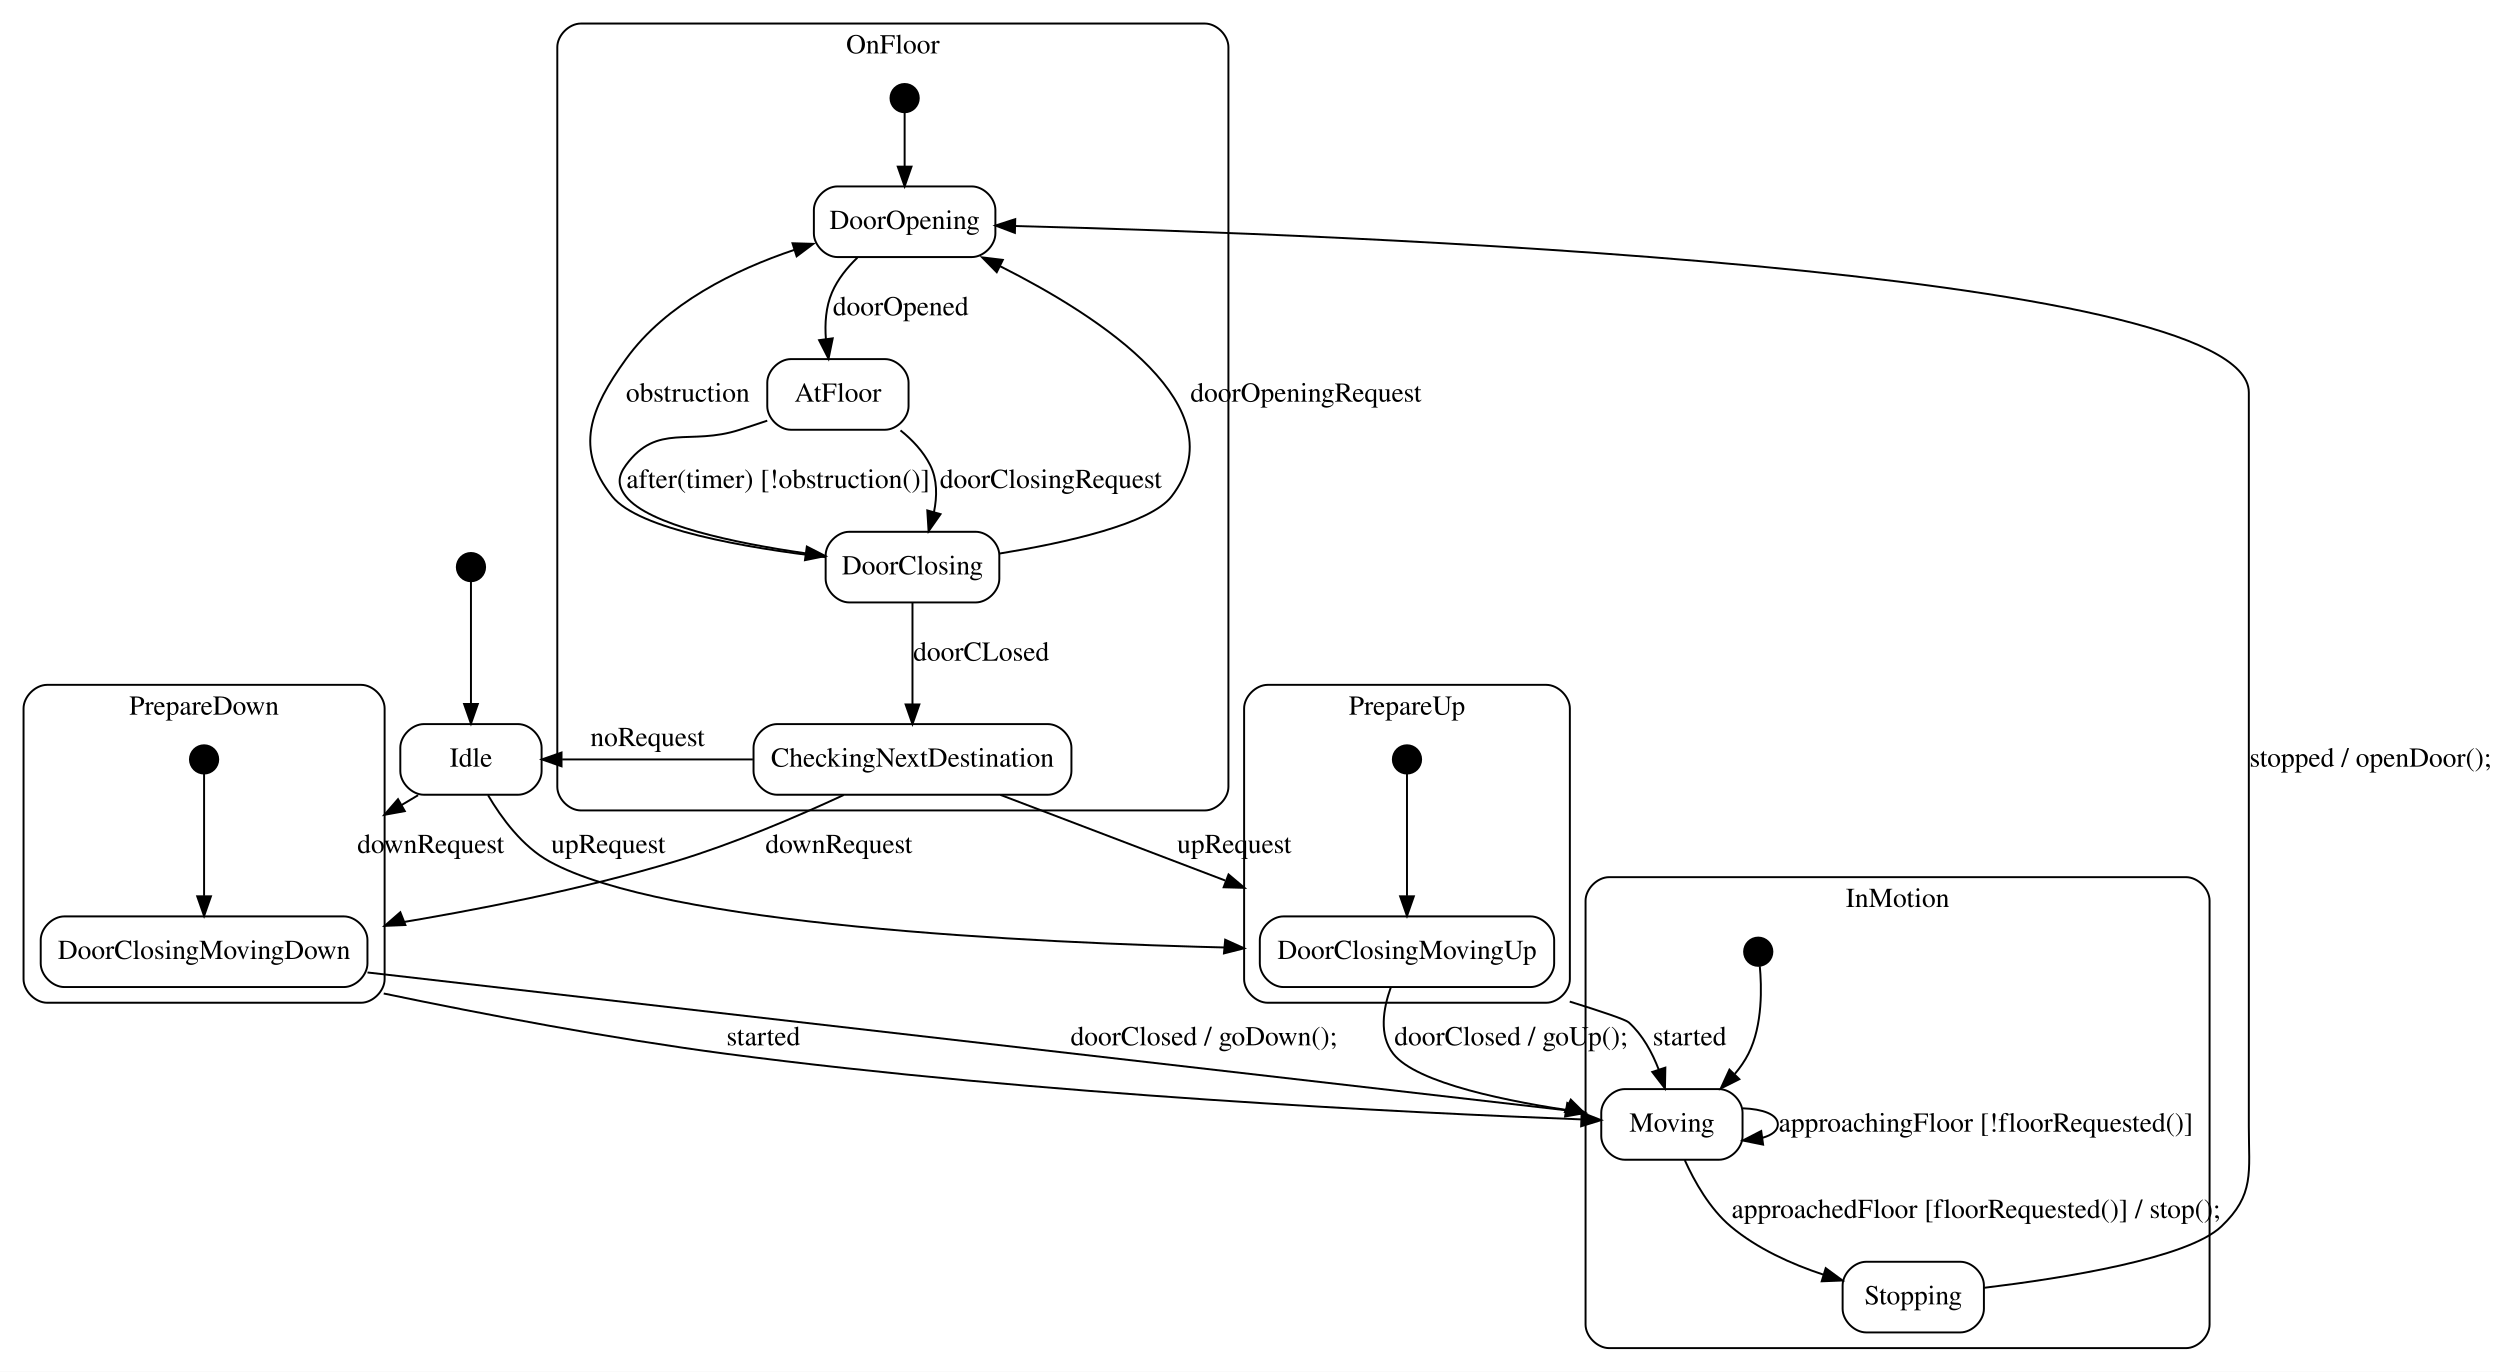
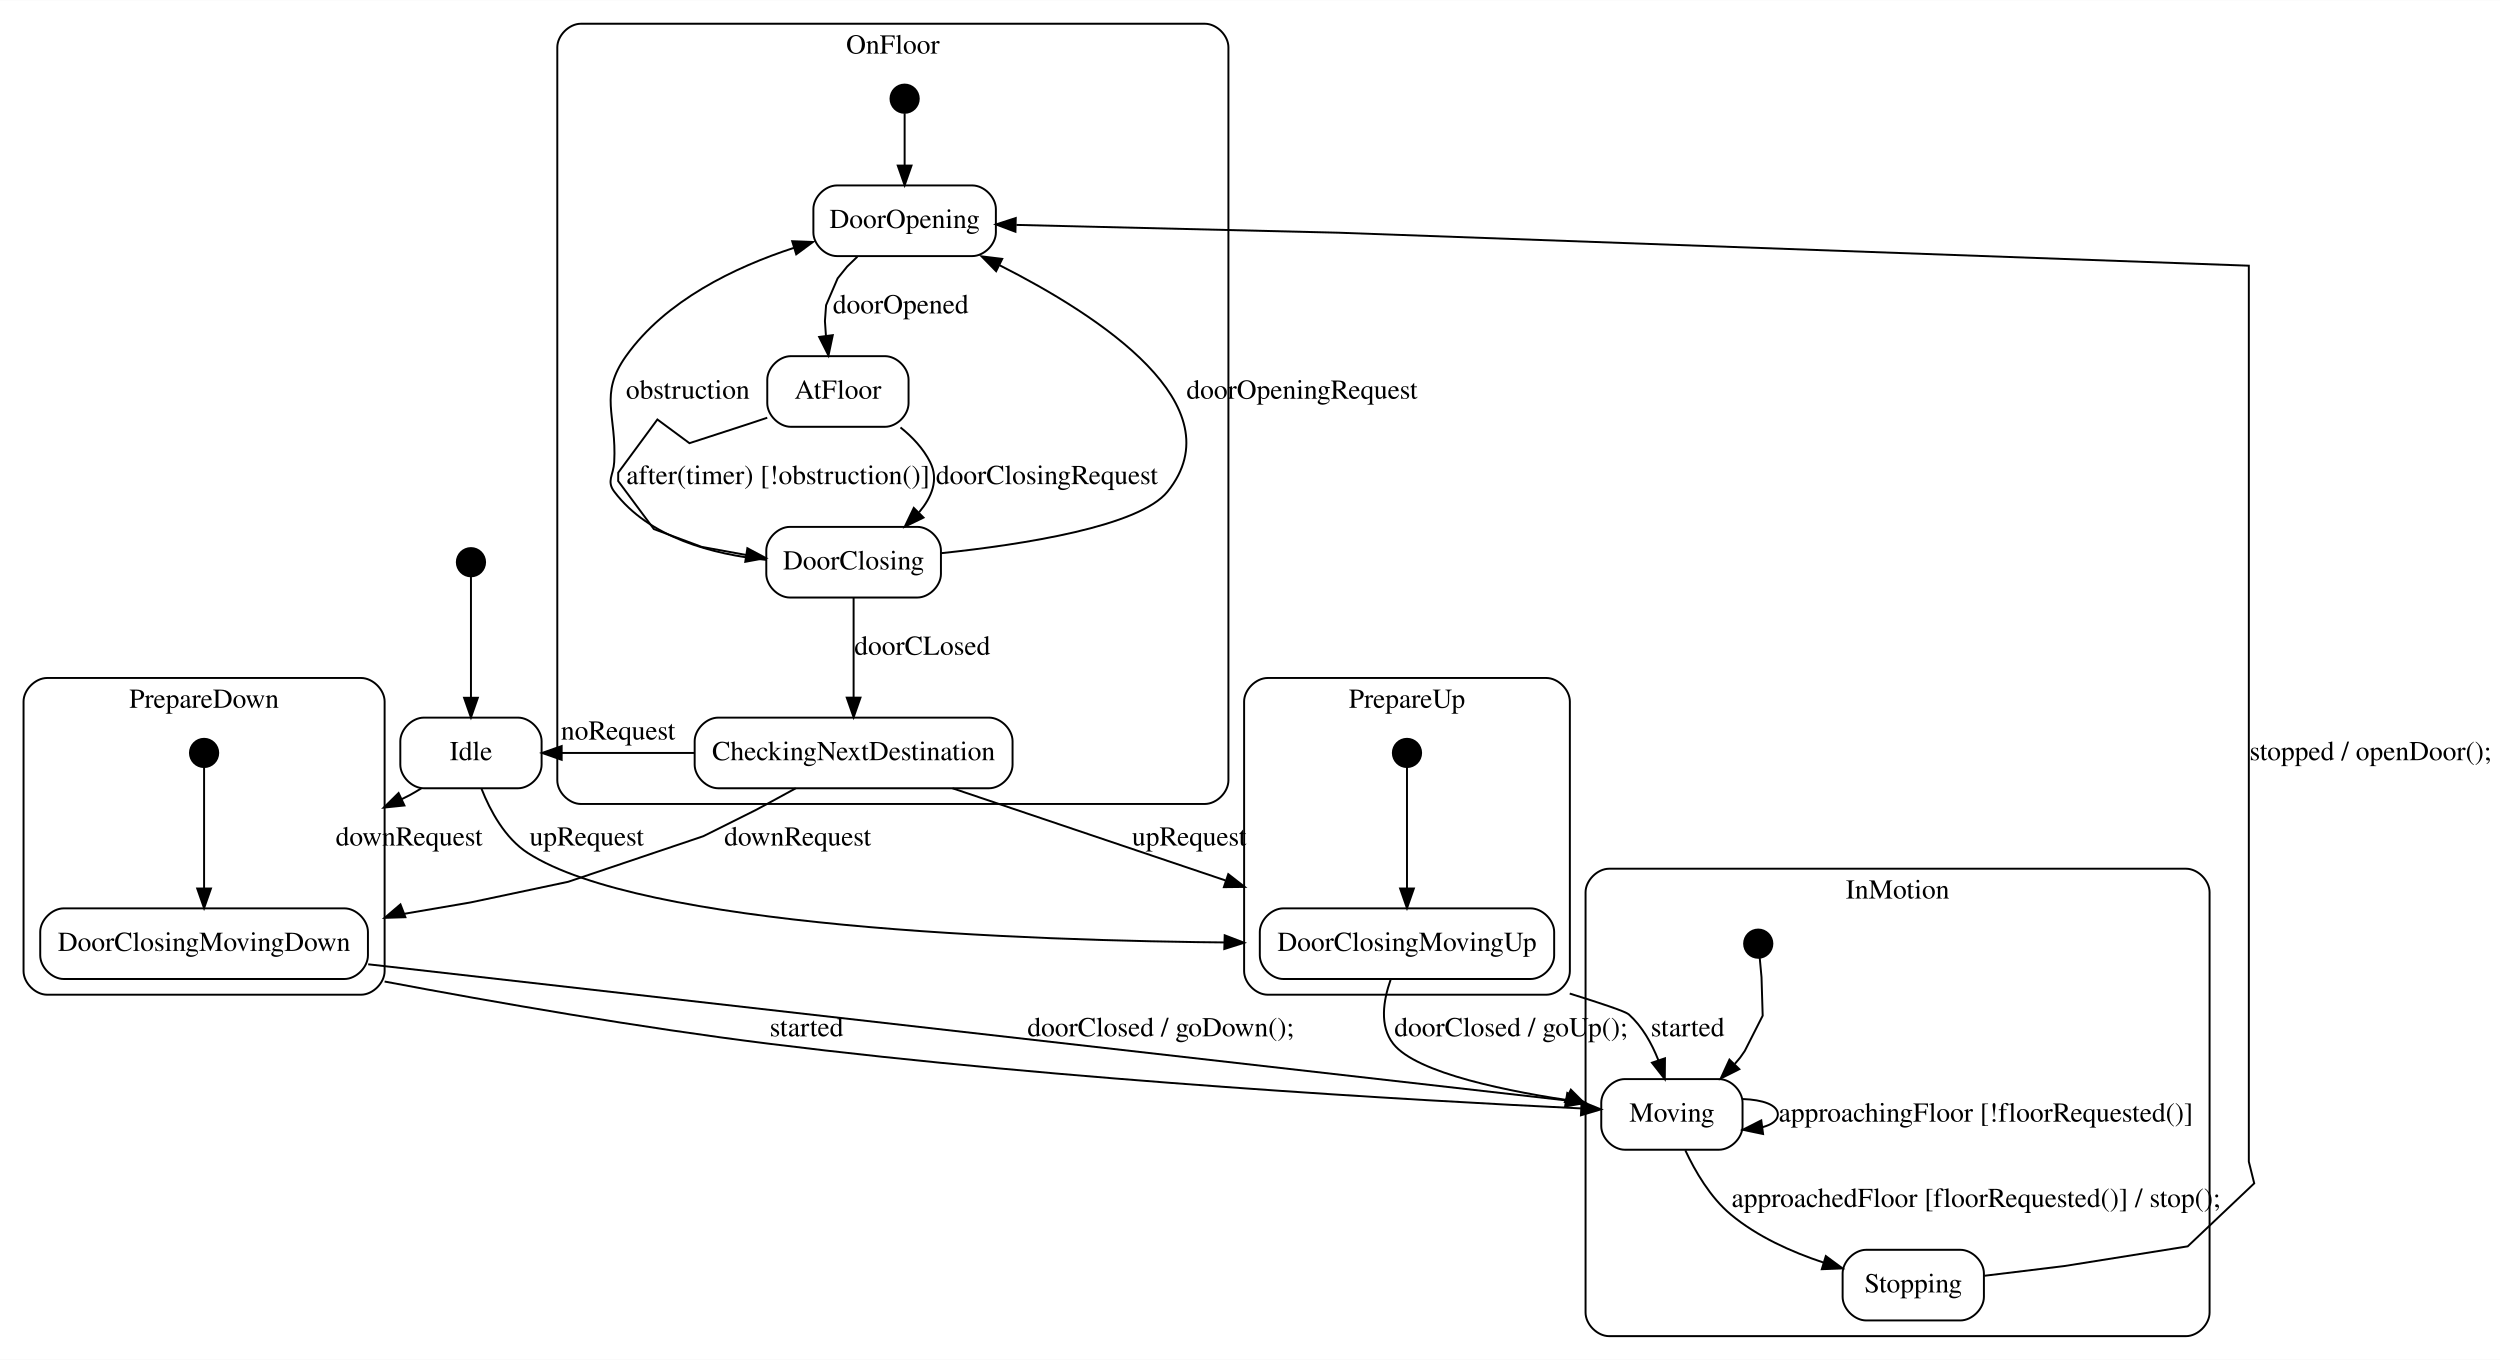
- <svg xmlns="http://www.w3.org/2000/svg" width="1274pt" height="699pt" viewBox="0.00 0.00 1274.00 699.00">
-   <g id="graph0" class="graph" transform="scale(1 1) rotate(0) translate(4 695)">
-     <polygon fill="white" stroke="none" points="-4,4 -4,-695 1270,-695 1270,4 -4,4" />
+ <svg xmlns="http://www.w3.org/2000/svg" xmlns:xlink="http://www.w3.org/1999/xlink" width="1274pt" height="693pt" viewBox="0.00 0.00 1274.00 692.80">
+   <g id="graph0" class="graph" transform="scale(1 1) rotate(0) translate(4 688.8)">
+     <polygon fill="white" stroke="none" points="-4,4 -4,-688.8 1270,-688.8 1270,4 -4,4" />
    <g id="clust1" class="cluster">
-       <path fill="none" stroke="black" d="M642,-184C642,-184 784,-184 784,-184 790,-184 796,-190 796,-196 796,-196 796,-334 796,-334 796,-340 790,-346 784,-346 784,-346 642,-346 642,-346 636,-346 630,-340 630,-334 630,-334 630,-196 630,-196 630,-190 636,-184 642,-184" />
-       <text text-anchor="middle" x="713" y="-330.8" font-family="Times,serif" font-size="14.00">PrepareUp</text>
+       <path fill="none" stroke="black" d="M642,-182C642,-182 784,-182 784,-182 790,-182 796,-188 796,-194 796,-194 796,-331.4 796,-331.4 796,-337.4 790,-343.4 784,-343.4 784,-343.4 642,-343.4 642,-343.4 636,-343.4 630,-337.4 630,-331.4 630,-331.4 630,-194 630,-194 630,-188 636,-182 642,-182" />
+       <text text-anchor="middle" x="713" y="-328.2" font-family="Times,serif" font-size="14.00">PrepareUp</text>
    </g>
    <g id="clust2" class="cluster">
-       <path fill="none" stroke="black" d="M20,-184C20,-184 180,-184 180,-184 186,-184 192,-190 192,-196 192,-196 192,-334 192,-334 192,-340 186,-346 180,-346 180,-346 20,-346 20,-346 14,-346 8,-340 8,-334 8,-334 8,-196 8,-196 8,-190 14,-184 20,-184" />
-       <text text-anchor="middle" x="100" y="-330.8" font-family="Times,serif" font-size="14.00">PrepareDown</text>
+       <path fill="none" stroke="black" d="M20,-182C20,-182 180,-182 180,-182 186,-182 192,-188 192,-194 192,-194 192,-331.4 192,-331.4 192,-337.4 186,-343.4 180,-343.4 180,-343.4 20,-343.4 20,-343.4 14,-343.4 8,-337.4 8,-331.4 8,-331.4 8,-194 8,-194 8,-188 14,-182 20,-182" />
+       <text text-anchor="middle" x="100" y="-328.2" font-family="Times,serif" font-size="14.00">PrepareDown</text>
    </g>
    <g id="clust3" class="cluster">
-       <path fill="none" stroke="black" d="M816,-8C816,-8 1110,-8 1110,-8 1116,-8 1122,-14 1122,-20 1122,-20 1122,-236 1122,-236 1122,-242 1116,-248 1110,-248 1110,-248 816,-248 816,-248 810,-248 804,-242 804,-236 804,-236 804,-20 804,-20 804,-14 810,-8 816,-8" />
-       <text text-anchor="middle" x="963" y="-232.8" font-family="Times,serif" font-size="14.00">InMotion</text>
+       <path fill="none" stroke="black" d="M816,-8C816,-8 1110,-8 1110,-8 1116,-8 1122,-14 1122,-20 1122,-20 1122,-234.2 1122,-234.2 1122,-240.2 1116,-246.2 1110,-246.2 1110,-246.2 816,-246.2 816,-246.2 810,-246.2 804,-240.2 804,-234.2 804,-234.2 804,-20 804,-20 804,-14 810,-8 816,-8" />
+       <text text-anchor="middle" x="963" y="-231" font-family="Times,serif" font-size="14.00">InMotion</text>
    </g>
    <g id="clust4" class="cluster">
-       <path fill="none" stroke="black" d="M292,-282C292,-282 610,-282 610,-282 616,-282 622,-288 622,-294 622,-294 622,-671 622,-671 622,-677 616,-683 610,-683 610,-683 292,-683 292,-683 286,-683 280,-677 280,-671 280,-671 280,-294 280,-294 280,-288 286,-282 292,-282" />
-       <text text-anchor="middle" x="451" y="-667.8" font-family="Times,serif" font-size="14.00">OnFloor</text>
+       <path fill="none" stroke="black" d="M292,-279.2C292,-279.2 610,-279.2 610,-279.2 616,-279.2 622,-285.2 622,-291.2 622,-291.2 622,-664.8 622,-664.8 622,-670.8 616,-676.8 610,-676.8 610,-676.8 292,-676.8 292,-676.8 286,-676.8 280,-670.8 280,-664.8 280,-664.8 280,-291.2 280,-291.2 280,-285.2 286,-279.2 292,-279.2" />
+       <text text-anchor="middle" x="451" y="-661.6" font-family="Times,serif" font-size="14.00">OnFloor</text>
    </g>
    <g id="node1" class="node">
-       <ellipse fill="black" stroke="black" cx="236" cy="-406" rx="7.2" ry="7.2" />
+       <ellipse fill="black" stroke="black" cx="236" cy="-402.4" rx="7.2" ry="7.2" />
    </g>
    <g id="node2" class="node">
-       <path fill="none" stroke="black" d="M260,-326C260,-326 212,-326 212,-326 206,-326 200,-320 200,-314 200,-314 200,-302 200,-302 200,-296 206,-290 212,-290 212,-290 260,-290 260,-290 266,-290 272,-296 272,-302 272,-302 272,-314 272,-314 272,-320 266,-326 260,-326" />
-       <text text-anchor="middle" x="236" y="-304.3" font-family="Times,serif" font-size="14.00">Idle</text>
+       <path fill="none" stroke="black" d="M260,-323.2C260,-323.2 212,-323.2 212,-323.2 206,-323.2 200,-317.2 200,-311.2 200,-311.2 200,-299.2 200,-299.2 200,-293.2 206,-287.2 212,-287.2 212,-287.2 260,-287.2 260,-287.2 266,-287.2 272,-293.2 272,-299.2 272,-299.2 272,-311.2 272,-311.2 272,-317.2 266,-323.2 260,-323.2" />
+       <text text-anchor="middle" x="236" y="-301.5" font-family="Times,serif" font-size="14.00">Idle</text>
    </g>
    <g id="edge1" class="edge">
-       <path fill="none" stroke="black" d="M236,-398.701C236,-386.283 236,-357.979 236,-336.462" />
-       <polygon fill="black" stroke="black" points="239.5,-336.246 236,-326.246 232.5,-336.246 239.5,-336.246" />
+       <g id="a_edge1">
+         <a xlink:title="start  -&gt; Idle">
+           <path fill="none" stroke="black" d="M236,-395.154C236,-382.839 236,-354.771 236,-333.433" />
+           <polygon fill="black" stroke="black" points="239.5,-333.302 236,-323.302 232.5,-333.302 239.5,-333.302" />
+         </a>
+       </g>
    </g>
    <g id="node4" class="node">
-       <path fill="none" stroke="black" d="M776,-228C776,-228 650,-228 650,-228 644,-228 638,-222 638,-216 638,-216 638,-204 638,-204 638,-198 644,-192 650,-192 650,-192 776,-192 776,-192 782,-192 788,-198 788,-204 788,-204 788,-216 788,-216 788,-222 782,-228 776,-228" />
-       <text text-anchor="middle" x="713" y="-206.3" font-family="Times,serif" font-size="14.00">DoorClosingMovingUp</text>
+       <path fill="none" stroke="black" d="M776,-226C776,-226 650,-226 650,-226 644,-226 638,-220 638,-214 638,-214 638,-202 638,-202 638,-196 644,-190 650,-190 650,-190 776,-190 776,-190 782,-190 788,-196 788,-202 788,-202 788,-214 788,-214 788,-220 782,-226 776,-226" />
+       <text text-anchor="middle" x="713" y="-204.3" font-family="Times,serif" font-size="14.00">DoorClosingMovingUp</text>
    </g>
    <g id="edge3" class="edge">
-       <path fill="none" stroke="black" d="M244.699,-289.763C251.537,-278.149 262.206,-263.61 276,-256 334.525,-223.711 517.768,-214.542 627.51,-211.97" />
-       <polygon fill="black" stroke="black" points="620.351,-216.123 630,-211.748 619.729,-209.15 620.351,-216.123" />
-       <text text-anchor="middle" x="306" y="-260.3" font-family="Times,serif" font-size="14.00">upRequest</text>
+       <g id="a_edge3">
+         <a xlink:title="Idle upRequest -&gt; PrepareUp">
+           <path fill="none" stroke="black" d="M241.387,-286.908C245.845,-275.65 253.363,-261.707 265,-254.2 323.108,-216.718 514.851,-209.455 627.78,-208.544" />
+           <polygon fill="black" stroke="black" points="620.108,-212.273 630,-208.479 619.901,-205.276 620.108,-212.273" />
+         </a>
+       </g>
+       <text text-anchor="middle" x="295" y="-258" font-family="Times,serif" font-size="14.00">upRequest</text>
    </g>
    <g id="node6" class="node">
-       <path fill="none" stroke="black" d="M171.25,-228C171.25,-228 28.75,-228 28.75,-228 22.75,-228 16.75,-222 16.75,-216 16.75,-216 16.75,-204 16.75,-204 16.75,-198 22.75,-192 28.75,-192 28.75,-192 171.25,-192 171.25,-192 177.25,-192 183.25,-198 183.25,-204 183.25,-204 183.25,-216 183.25,-216 183.25,-222 177.25,-228 171.25,-228" />
-       <text text-anchor="middle" x="100" y="-206.3" font-family="Times,serif" font-size="14.00">DoorClosingMovingDown</text>
+       <path fill="none" stroke="black" d="M171.5,-226C171.5,-226 28.5,-226 28.5,-226 22.5,-226 16.5,-220 16.5,-214 16.5,-214 16.5,-202 16.5,-202 16.5,-196 22.5,-190 28.5,-190 28.5,-190 171.5,-190 171.5,-190 177.5,-190 183.5,-196 183.5,-202 183.5,-202 183.5,-214 183.5,-214 183.5,-220 177.5,-226 171.5,-226" />
+       <text text-anchor="middle" x="100" y="-204.3" font-family="Times,serif" font-size="14.00">DoorClosingMovingDown</text>
    </g>
    <g id="edge6" class="edge">
-       <path fill="none" stroke="black" d="M209.054,-289.781C206.549,-288.244 204.001,-286.701 200.674,-284.768" />
-       <polygon fill="black" stroke="black" points="202.283,-281.656 191.859,-279.758 198.824,-287.742 202.283,-281.656" />
-       <text text-anchor="middle" x="215.5" y="-260.3" font-family="Times,serif" font-size="14.00">downRequest</text>
+       <g id="a_edge6">
+         <a xlink:title="Idle downRequest -&gt; PrepareDown">
+           <path fill="none" stroke="black" d="M200.764,-281.672 204.778,-283.684 207.78,-285.395 210.686,-287.134" />
+           <polygon fill="black" stroke="black" points="202.096,-278.431 191.558,-277.343 199.118,-284.765 202.096,-278.431" />
+         </a>
+       </g>
+       <text text-anchor="middle" x="204.5" y="-258" font-family="Times,serif" font-size="14.00">downRequest</text>
    </g>
    <g id="node3" class="node">
-       <ellipse fill="black" stroke="black" cx="713" cy="-308" rx="7.2" ry="7.2" />
+       <ellipse fill="black" stroke="black" cx="713" cy="-305.2" rx="7.2" ry="7.2" />
    </g>
    <g id="edge5" class="edge">
-       <path fill="none" stroke="black" d="M713,-300.701C713,-288.283 713,-259.979 713,-238.462" />
-       <polygon fill="black" stroke="black" points="716.5,-238.246 713,-228.246 709.5,-238.246 716.5,-238.246" />
+       <g id="a_edge5">
+         <a xlink:title="start  -&gt; DoorClosingMovingUp">
+           <path fill="none" stroke="black" d="M713,-297.954C713,-285.639 713,-257.571 713,-236.233" />
+           <polygon fill="black" stroke="black" points="716.5,-236.102 713,-226.102 709.5,-236.102 716.5,-236.102" />
+         </a>
+       </g>
    </g>
    <g id="node8" class="node">
-       <path fill="none" stroke="black" d="M872,-140C872,-140 824,-140 824,-140 818,-140 812,-134 812,-128 812,-128 812,-116 812,-116 812,-110 818,-104 824,-104 824,-104 872,-104 872,-104 878,-104 884,-110 884,-116 884,-116 884,-128 884,-128 884,-134 878,-140 872,-140" />
-       <text text-anchor="middle" x="848" y="-118.3" font-family="Times,serif" font-size="14.00">Moving</text>
+       <path fill="none" stroke="black" d="M872,-139C872,-139 824,-139 824,-139 818,-139 812,-133 812,-127 812,-127 812,-115 812,-115 812,-109 818,-103 824,-103 824,-103 872,-103 872,-103 878,-103 884,-109 884,-115 884,-115 884,-127 884,-127 884,-133 878,-139 872,-139" />
+       <text text-anchor="middle" x="848" y="-117.3" font-family="Times,serif" font-size="14.00">Moving</text>
    </g>
    <g id="edge9" class="edge">
-       <path fill="none" stroke="black" d="M704.714,-191.715C700.878,-180.959 698.614,-167.427 706,-158 717.808,-142.928 764.99,-133.467 801.766,-128.237" />
-       <polygon fill="black" stroke="black" points="794.693,-132.936 804,-127.873 793.567,-126.027 794.693,-132.936" />
-       <text text-anchor="middle" x="766" y="-162.3" font-family="Times,serif" font-size="14.00">doorClosed / goUp();</text>
+       <g id="a_edge9">
+         <a xlink:title="DoorClosingMovingUp doorClosed / goUp(); -&gt; InMotion">
+           <path fill="none" stroke="black" d="M704.642,-189.582C700.949,-179.117 698.865,-166.108 706,-157 717.808,-141.928 764.99,-132.467 801.766,-127.237" />
+           <polygon fill="black" stroke="black" points="794.693,-131.936 804,-126.873 793.567,-125.027 794.693,-131.936" />
+         </a>
+       </g>
+       <text text-anchor="middle" x="766" y="-160.8" font-family="Times,serif" font-size="14.00">doorClosed / goUp();</text>
    </g>
    <g id="edge12" class="edge">
-       <path fill="none" stroke="black" d="M795.941,-184.589C812.003,-179.596 824.416,-175.423 826,-174 833.088,-167.632 837.982,-158.582 841.319,-149.868" />
-       <polygon fill="black" stroke="black" points="844.655,-150.928 844.46,-140.335 838.007,-148.738 844.655,-150.928" />
-       <text text-anchor="middle" x="857" y="-162.3" font-family="Times,serif" font-size="14.00">started</text>
+       <g id="a_edge12">
+         <a xlink:title="PrepareUp started -&gt; Moving">
+           <path fill="none" stroke="black" d="M795.934,-182.581C811.996,-177.588 824.411,-173.417 826,-172 832.918,-165.829 837.761,-157.081 841.104,-148.624" />
+           <polygon fill="black" stroke="black" points="844.471,-149.595 844.375,-139 837.843,-147.342 844.471,-149.595" />
+         </a>
+       </g>
+       <text text-anchor="middle" x="856" y="-160.8" font-family="Times,serif" font-size="14.00">started</text>
    </g>
    <g id="node5" class="node">
-       <ellipse fill="black" stroke="black" cx="100" cy="-308" rx="7.2" ry="7.2" />
+       <ellipse fill="black" stroke="black" cx="100" cy="-305.2" rx="7.2" ry="7.2" />
    </g>
    <g id="edge8" class="edge">
-       <path fill="none" stroke="black" d="M100,-300.701C100,-288.283 100,-259.979 100,-238.462" />
-       <polygon fill="black" stroke="black" points="103.5,-238.246 100,-228.246 96.5,-238.246 103.5,-238.246" />
+       <g id="a_edge8">
+         <a xlink:title="start  -&gt; DoorClosingMovingDown">
+           <path fill="none" stroke="black" d="M100,-297.954C100,-285.639 100,-257.571 100,-236.233" />
+           <polygon fill="black" stroke="black" points="103.5,-236.102 100,-226.102 96.5,-236.102 103.5,-236.102" />
+         </a>
+       </g>
    </g>
    <g id="edge10" class="edge">
-       <path fill="none" stroke="black" d="M183.267,-199.427C340.894,-181.304 678.131,-142.53 801.532,-128.343" />
-       <polygon fill="black" stroke="black" points="796.48,-134.63 804,-127.166 793.467,-128.311 796.48,-134.63" />
-       <text text-anchor="middle" x="609.5" y="-162.3" font-family="Times,serif" font-size="14.00">doorClosed / goDown();</text>
+       <g id="a_edge10">
+         <a xlink:title="DoorClosingMovingDown doorClosed / goDown(); -&gt; InMotion">
+           <path fill="none" stroke="black" d="M183.628,-197.497C341.431,-179.565 678.324,-141.281 801.586,-127.274" />
+           <polygon fill="black" stroke="black" points="796.507,-133.603 804,-126.113 793.471,-127.296 796.507,-133.603" />
+         </a>
+       </g>
+       <text text-anchor="middle" x="587.5" y="-160.8" font-family="Times,serif" font-size="14.00">doorClosed / goDown();</text>
    </g>
    <g id="edge13" class="edge">
-       <path fill="none" stroke="black" d="M191.543,-188.707C242.641,-178.072 307.591,-165.693 366,-158 525.105,-137.044 715.531,-127.864 801.655,-124.562" />
-       <polygon fill="black" stroke="black" points="802.015,-128.051 811.877,-124.179 801.753,-121.056 802.015,-128.051" />
-       <text text-anchor="middle" x="385" y="-162.3" font-family="Times,serif" font-size="14.00">started</text>
+       <g id="a_edge13">
+         <a xlink:title="PrepareDown started -&gt; Moving">
+           <path fill="none" stroke="black" d="M191.99,-188.711C248.369,-178.081 322.122,-165.206 388,-157 538.721,-138.227 718.566,-128.061 801.678,-124.052" />
+           <polygon fill="black" stroke="black" points="801.979,-127.542 811.802,-123.571 801.647,-120.549 801.979,-127.542" />
+         </a>
+       </g>
+       <text text-anchor="middle" x="407" y="-160.8" font-family="Times,serif" font-size="14.00">started</text>
    </g>
    <g id="node7" class="node">
-       <ellipse fill="black" stroke="black" cx="892" cy="-210" rx="7.2" ry="7.2" />
+       <ellipse fill="black" stroke="black" cx="892" cy="-208" rx="7.2" ry="7.2" />
    </g>
    <g id="edge11" class="edge">
-       <path fill="none" stroke="black" d="M892.79,-202.633C893.741,-192.562 894.393,-172.605 887,-158 885.158,-154.36 882.764,-150.921 880.069,-147.725" />
-       <polygon fill="black" stroke="black" points="882.358,-145.058 872.89,-140.303 877.326,-149.924 882.358,-145.058" />
+       <g id="a_edge11">
+         <a xlink:title="start  -&gt; Moving">
+           <path fill="none" stroke="black" d="M880.061,-146.729 882.758,-149.924 885.154,-153.362 887,-157 894.263,-171.315 893.668,-190.882 892.759,-200.756" />
+           <polygon fill="black" stroke="black" points="882.35,-144.06 872.881,-139.307 877.319,-148.928 882.35,-144.06" />
+         </a>
+       </g>
    </g>
    <g id="edge14" class="edge">
-       <path fill="none" stroke="black" d="M884.087,-130.209C894.221,-129.85 902,-127.113 902,-122 902,-118.804 898.961,-116.537 894.208,-115.198" />
-       <polygon fill="black" stroke="black" points="894.474,-111.701 884.087,-113.791 893.51,-118.635 894.474,-111.701" />
-       <text text-anchor="middle" x="1008" y="-118.3" font-family="Times,serif" font-size="14.00">approachingFloor [!floorRequested()]</text>
+       <g id="a_edge14">
+         <a xlink:title="Moving approachingFloor [!floorRequested()] -&gt; Moving">
+           <path fill="none" stroke="black" d="M884.087,-128.836C894.221,-128.493 902,-125.881 902,-121 902,-117.949 898.961,-115.785 894.208,-114.507" />
+           <polygon fill="black" stroke="black" points="894.461,-111.01 884.087,-113.164 893.54,-117.949 894.461,-111.01" />
+         </a>
+       </g>
+       <text text-anchor="middle" x="1008" y="-117.3" font-family="Times,serif" font-size="14.00">approachingFloor [!floorRequested()]</text>
    </g>
    <g id="node9" class="node">
      <path fill="none" stroke="black" d="M995,-52C995,-52 947,-52 947,-52 941,-52 935,-46 935,-40 935,-40 935,-28 935,-28 935,-22 941,-16 947,-16 947,-16 995,-16 995,-16 1001,-16 1007,-22 1007,-28 1007,-28 1007,-40 1007,-40 1007,-46 1001,-52 995,-52" />
      <text text-anchor="middle" x="971" y="-30.3" font-family="Times,serif" font-size="14.00">Stopping</text>
    </g>
    <g id="edge15" class="edge">
-       <path fill="none" stroke="black" d="M854.549,-103.817C859.512,-92.826 867.31,-78.995 878,-70 891.445,-58.686 908.915,-50.835 925.077,-45.481" />
-       <polygon fill="black" stroke="black" points="926.389,-48.74 934.924,-42.462 924.337,-42.047 926.389,-48.74" />
-       <text text-anchor="middle" x="1003" y="-74.3" font-family="Times,serif" font-size="14.00">approachedFloor [floorRequested()] / stop();</text>
+       <g id="a_edge15">
+         <a xlink:title="Moving approachedFloor [floorRequested()] / stop(); -&gt; Stopping">
+           <path fill="none" stroke="black" d="M854.848,-102.676C859.851,-91.981 867.583,-78.689 878,-70 891.495,-58.745 908.974,-50.905 925.13,-45.545" />
+           <polygon fill="black" stroke="black" points="926.442,-48.804 934.972,-42.52 924.385,-42.113 926.442,-48.804" />
+         </a>
+       </g>
+       <text text-anchor="middle" x="1003" y="-73.8" font-family="Times,serif" font-size="14.00">approachedFloor [floorRequested()] / stop();</text>
    </g>
    <g id="node11" class="node">
-       <path fill="none" stroke="black" d="M491.25,-600C491.25,-600 422.75,-600 422.75,-600 416.75,-600 410.75,-594 410.75,-588 410.75,-588 410.75,-576 410.75,-576 410.75,-570 416.75,-564 422.75,-564 422.75,-564 491.25,-564 491.25,-564 497.25,-564 503.25,-570 503.25,-576 503.25,-576 503.25,-588 503.25,-588 503.25,-594 497.25,-600 491.25,-600" />
-       <text text-anchor="middle" x="457" y="-578.3" font-family="Times,serif" font-size="14.00">DoorOpening</text>
+       <path fill="none" stroke="black" d="M491.5,-594.4C491.5,-594.4 422.5,-594.4 422.5,-594.4 416.5,-594.4 410.5,-588.4 410.5,-582.4 410.5,-582.4 410.5,-570.4 410.5,-570.4 410.5,-564.4 416.5,-558.4 422.5,-558.4 422.5,-558.4 491.5,-558.4 491.5,-558.4 497.5,-558.4 503.5,-564.4 503.5,-570.4 503.5,-570.4 503.5,-582.4 503.5,-582.4 503.5,-588.4 497.5,-594.4 491.5,-594.4" />
+       <text text-anchor="middle" x="457" y="-572.7" font-family="Times,serif" font-size="14.00">DoorOpening</text>
    </g>
    <g id="edge17" class="edge">
-       <path fill="none" stroke="black" d="M1007.15,-38.74C1047.97,-43.684 1110.91,-53.724 1128,-70 1145.02,-86.212 1142,-97.495 1142,-121 1142,-495 1142,-495 1142,-495 1142,-558.149 677.766,-575.609 513.644,-579.808" />
-       <polygon fill="black" stroke="black" points="513.186,-576.318 503.276,-580.066 513.36,-583.316 513.186,-576.318" />
-       <text text-anchor="middle" x="1204" y="-304.3" font-family="Times,serif" font-size="14.00">stopped / openDoor();</text>
+       <g id="a_edge17">
+         <a xlink:title="Stopping stopped / openDoor(); -&gt; DoorOpening">
+           <path fill="none" stroke="black" d="M513.93,-574.283 678.305,-570.307 1142,-553.501 1142,-490.4 1142,-490.4 1142,-490.4 1142,-120 1142,-96.923 1144.75,-85.874 1128,-70 1110.87,-53.768 1047.94,-43.714 1007.14,-38.755" />
+           <polygon fill="black" stroke="black" points="513.459,-570.793 503.544,-574.526 513.624,-577.791 513.459,-570.793" />
+         </a>
+       </g>
+       <text text-anchor="middle" x="1204" y="-301.5" font-family="Times,serif" font-size="14.00">stopped / openDoor();</text>
    </g>
    <g id="node10" class="node">
-       <ellipse fill="black" stroke="black" cx="457" cy="-645" rx="7.2" ry="7.2" />
+       <ellipse fill="black" stroke="black" cx="457" cy="-638.6" rx="7.2" ry="7.2" />
    </g>
    <g id="edge16" class="edge">
-       <path fill="none" stroke="black" d="M457,-637.472C457,-630.902 457,-620.324 457,-610.229" />
-       <polygon fill="black" stroke="black" points="460.5,-610.073 457,-600.073 453.5,-610.073 460.5,-610.073" />
+       <g id="a_edge16">
+         <a xlink:title="start  -&gt; DoorOpening">
+           <path fill="none" stroke="black" d="M457,-631.158C457,-624.787 457,-614.597 457,-604.793" />
+           <polygon fill="black" stroke="black" points="460.5,-604.505 457,-594.505 453.5,-604.505 460.5,-604.505" />
+         </a>
+       </g>
    </g>
    <g id="node12" class="node">
-       <path fill="none" stroke="black" d="M447,-512C447,-512 399,-512 399,-512 393,-512 387,-506 387,-500 387,-500 387,-488 387,-488 387,-482 393,-476 399,-476 399,-476 447,-476 447,-476 453,-476 459,-482 459,-488 459,-488 459,-500 459,-500 459,-506 453,-512 447,-512" />
-       <text text-anchor="middle" x="423" y="-490.3" font-family="Times,serif" font-size="14.00">AtFloor</text>
+       <path fill="none" stroke="black" d="M447,-507.4C447,-507.4 399,-507.4 399,-507.4 393,-507.4 387,-501.4 387,-495.4 387,-495.4 387,-483.4 387,-483.4 387,-477.4 393,-471.4 399,-471.4 399,-471.4 447,-471.4 447,-471.4 453,-471.4 459,-477.4 459,-483.4 459,-483.4 459,-495.4 459,-495.4 459,-501.4 453,-507.4 447,-507.4" />
+       <text text-anchor="middle" x="423" y="-485.7" font-family="Times,serif" font-size="14.00">AtFloor</text>
    </g>
    <g id="edge20" class="edge">
-       <path fill="none" stroke="black" d="M432.931,-563.702C427.694,-558.644 422.867,-552.66 420,-546 416.829,-538.636 416.272,-530.115 416.877,-522.17" />
-       <polygon fill="black" stroke="black" points="420.353,-522.584 418.221,-512.206 413.416,-521.648 420.353,-522.584" />
-       <text text-anchor="middle" x="455" y="-534.3" font-family="Times,serif" font-size="14.00">doorOpened</text>
+       <g id="a_edge20">
+         <a xlink:title="DoorOpening doorOpened -&gt; AtFloor">
+           <path fill="none" stroke="black" d="M416.91,-517.656 416.382,-525.267 416.974,-533.371 420,-540.4 422.867,-547.06 427.694,-553.044 432.931,-558.102" />
+           <polygon fill="black" stroke="black" points="420.381,-518.1 418.198,-507.732 413.44,-517.198 420.381,-518.1" />
+         </a>
+       </g>
+       <text text-anchor="middle" x="455" y="-529.2" font-family="Times,serif" font-size="14.00">doorOpened</text>
    </g>
    <g id="node13" class="node">
-       <path fill="none" stroke="black" d="M493.25,-424C493.25,-424 428.75,-424 428.75,-424 422.75,-424 416.75,-418 416.75,-412 416.75,-412 416.75,-400 416.75,-400 416.75,-394 422.75,-388 428.75,-388 428.75,-388 493.25,-388 493.25,-388 499.25,-388 505.25,-394 505.25,-400 505.25,-400 505.25,-412 505.25,-412 505.25,-418 499.25,-424 493.25,-424" />
-       <text text-anchor="middle" x="461" y="-402.3" font-family="Times,serif" font-size="14.00">DoorClosing</text>
+       <path fill="none" stroke="black" d="M463.5,-420.4C463.5,-420.4 398.5,-420.4 398.5,-420.4 392.5,-420.4 386.5,-414.4 386.5,-408.4 386.5,-408.4 386.5,-396.4 386.5,-396.4 386.5,-390.4 392.5,-384.4 398.5,-384.4 398.5,-384.4 463.5,-384.4 463.5,-384.4 469.5,-384.4 475.5,-390.4 475.5,-396.4 475.5,-396.4 475.5,-408.4 475.5,-408.4 475.5,-414.4 469.5,-420.4 463.5,-420.4" />
+       <text text-anchor="middle" x="431" y="-398.7" font-family="Times,serif" font-size="14.00">DoorClosing</text>
    </g>
    <g id="edge21" class="edge">
-       <path fill="none" stroke="black" d="M386.988,-480.627C382.289,-479.051 377.534,-477.474 373,-476 347.332,-467.655 331.009,-479.73 315,-458 310.782,-452.275 310.597,-447.584 315,-442 326.434,-427.501 369.93,-418.331 406.498,-413.031" />
-       <polygon fill="black" stroke="black" points="407.168,-416.472 416.596,-411.638 406.212,-409.538 407.168,-416.472" />
-       <text text-anchor="middle" x="392.5" y="-446.3" font-family="Times,serif" font-size="14.00">after(timer) [!obstruction()]</text>
+       <g id="a_edge21">
+         <a xlink:title="AtFloor after(timer) [!obstruction()] -&gt; DoorClosing">
+           <path fill="none" stroke="black" d="M376.265,-406.073 353.541,-410.224 329.204,-419.277 315,-438.4 311.025,-443.752 311.046,-448.033 315,-453.4 331.009,-475.13 347.332,-463.055 373,-471.4 377.534,-472.874 382.289,-474.451 386.988,-476.027" />
+           <polygon fill="black" stroke="black" points="376.862,-409.523 386.21,-404.536 375.793,-402.605 376.862,-409.523" />
+         </a>
+       </g>
+       <text text-anchor="middle" x="392.5" y="-442.2" font-family="Times,serif" font-size="14.00">after(timer) [!obstruction()]</text>
    </g>
    <g id="edge22" class="edge">
-       <path fill="none" stroke="black" d="M454.886,-475.671C460.978,-470.802 466.53,-464.91 470,-458 473.688,-450.656 473.595,-442.054 471.951,-434.029" />
-       <polygon fill="black" stroke="black" points="475.292,-432.984 469.206,-424.311 468.556,-434.886 475.292,-432.984" />
-       <text text-anchor="middle" x="531.5" y="-446.3" font-family="Times,serif" font-size="14.00">doorClosingRequest</text>
+       <g id="a_edge22">
+         <a xlink:title="AtFloor doorClosingRequest -&gt; DoorClosing">
+           <path fill="none" stroke="black" d="M454.886,-471.071C460.978,-466.202 466.53,-460.31 470,-453.4 474.483,-444.472 470.887,-435.59 464.376,-427.844" />
+           <polygon fill="black" stroke="black" points="466.62,-425.137 457.085,-420.517 461.658,-430.075 466.62,-425.137" />
+         </a>
+       </g>
+       <text text-anchor="middle" x="529.5" y="-442.2" font-family="Times,serif" font-size="14.00">doorClosingRequest</text>
    </g>
    <g id="edge18" class="edge">
-       <path fill="none" stroke="black" d="M416.418,-411.105C376.205,-415.839 321.375,-425.22 308,-442 288.512,-466.45 296.739,-486.62 315,-512 335.367,-540.307 370.564,-557.521 400.819,-567.675" />
-       <polygon fill="black" stroke="black" points="399.853,-571.041 410.444,-570.729 401.971,-564.369 399.853,-571.041" />
-       <text text-anchor="middle" x="346.5" y="-490.3" font-family="Times,serif" font-size="14.00">obstruction</text>
+       <g id="a_edge18">
+         <a xlink:title="DoorClosing obstruction -&gt; DoorOpening">
+           <path fill="none" stroke="black" d="M386.392,-403.603C359.362,-406.334 326.768,-414.818 309,-438.4 304.988,-443.724 308.631,-446.744 309,-453.4 310.335,-477.511 301.02,-487.711 315,-507.4 335.134,-535.756 370.329,-552.723 400.642,-562.617" />
+           <polygon fill="black" stroke="black" points="399.7,-565.989 410.287,-565.586 401.76,-559.299 399.7,-565.989" />
+         </a>
+       </g>
+       <text text-anchor="middle" x="346.5" y="-485.7" font-family="Times,serif" font-size="14.00">obstruction</text>
    </g>
    <g id="edge19" class="edge">
-       <path fill="none" stroke="black" d="M505.259,-412.895C539.28,-418.441 582.229,-428.001 593,-442 627.765,-487.184 557.494,-533.237 505.628,-559.354" />
-       <polygon fill="black" stroke="black" points="503.94,-556.284 496.512,-563.839 507.03,-562.565 503.94,-556.284" />
-       <text text-anchor="middle" x="661.5" y="-490.3" font-family="Times,serif" font-size="14.00">doorOpeningRequest</text>
+       <g id="a_edge19">
+         <a xlink:title="DoorClosing doorOpeningRequest -&gt; DoorOpening">
+           <path fill="none" stroke="black" d="M475.608,-406.998C517.803,-411.438 576.737,-420.679 591,-438.4 626.226,-482.165 556.679,-527.802 505.252,-553.799" />
+           <polygon fill="black" stroke="black" points="503.627,-550.698 496.211,-558.264 506.727,-556.974 503.627,-550.698" />
+         </a>
+       </g>
+       <text text-anchor="middle" x="659.5" y="-485.7" font-family="Times,serif" font-size="14.00">doorOpeningRequest</text>
    </g>
    <g id="node14" class="node">
-       <path fill="none" stroke="black" d="M530,-326C530,-326 392,-326 392,-326 386,-326 380,-320 380,-314 380,-314 380,-302 380,-302 380,-296 386,-290 392,-290 392,-290 530,-290 530,-290 536,-290 542,-296 542,-302 542,-302 542,-314 542,-314 542,-320 536,-326 530,-326" />
-       <text text-anchor="middle" x="461" y="-304.3" font-family="Times,serif" font-size="14.00">CheckingNextDestination</text>
+       <path fill="none" stroke="black" d="M500,-323.2C500,-323.2 362,-323.2 362,-323.2 356,-323.2 350,-317.2 350,-311.2 350,-311.2 350,-299.2 350,-299.2 350,-293.2 356,-287.2 362,-287.2 362,-287.2 500,-287.2 500,-287.2 506,-287.2 512,-293.2 512,-299.2 512,-299.2 512,-311.2 512,-311.2 512,-317.2 506,-323.2 500,-323.2" />
+       <text text-anchor="middle" x="431" y="-301.5" font-family="Times,serif" font-size="14.00">CheckingNextDestination</text>
    </g>
    <g id="edge23" class="edge">
-       <path fill="none" stroke="black" d="M461,-387.837C461,-373.503 461,-352.807 461,-336.216" />
-       <polygon fill="black" stroke="black" points="464.5,-336.014 461,-326.014 457.5,-336.014 464.5,-336.014" />
-       <text text-anchor="middle" x="496" y="-358.3" font-family="Times,serif" font-size="14.00">doorCLosed</text>
+       <g id="a_edge23">
+         <a xlink:title="DoorClosing doorCLosed -&gt; CheckingNextDestination">
+           <path fill="none" stroke="black" d="M431,-384.38C431,-370.253 431,-349.895 431,-333.494" />
+           <polygon fill="black" stroke="black" points="434.5,-333.393 431,-323.393 427.5,-333.394 434.5,-333.393" />
+         </a>
+       </g>
+       <text text-anchor="middle" x="466" y="-355.2" font-family="Times,serif" font-size="14.00">doorCLosed</text>
    </g>
    <g id="edge2" class="edge">
-       <path fill="none" stroke="black" d="M379.668,-308C346.981,-308 310.482,-308 282.452,-308" />
-       <polygon fill="black" stroke="black" points="282.15,-304.5 272.15,-308 282.15,-311.5 282.15,-304.5" />
-       <text text-anchor="middle" x="326" y="-314.8" font-family="Times,serif" font-size="14.00">noRequest</text>
+       <g id="a_edge2">
+         <a xlink:title="CheckingNextDestination noRequest -&gt; Idle">
+           <path fill="none" stroke="black" d="M282.359,-305.2 302.508,-305.2 326.721,-305.2 349.699,-305.2" />
+           <polygon fill="black" stroke="black" points="282.221,-301.7 272.221,-305.2 282.221,-308.7 282.221,-301.7" />
+         </a>
+       </g>
+       <text text-anchor="middle" x="311" y="-312" font-family="Times,serif" font-size="14.00">noRequest</text>
    </g>
    <g id="edge4" class="edge">
-       <path fill="none" stroke="black" d="M505.762,-289.948C537.499,-277.858 581.222,-261.201 620.33,-246.303" />
-       <polygon fill="black" stroke="black" points="622.064,-249.388 630.163,-242.557 619.572,-242.846 622.064,-249.388" />
-       <text text-anchor="middle" x="625" y="-260.3" font-family="Times,serif" font-size="14.00">upRequest</text>
+       <g id="a_edge4">
+         <a xlink:title="CheckingNextDestination upRequest -&gt; PrepareUp">
+           <path fill="none" stroke="black" d="M481.416,-287.18C519.985,-274.16 574.236,-255.845 620.535,-240.215" />
+           <polygon fill="black" stroke="black" points="621.93,-243.438 630.285,-236.924 619.691,-236.806 621.93,-243.438" />
+         </a>
+       </g>
+       <text text-anchor="middle" x="602" y="-258" font-family="Times,serif" font-size="14.00">upRequest</text>
    </g>
    <g id="edge7" class="edge">
-       <path fill="none" stroke="black" d="M425.997,-289.894C402.221,-278.866 369.799,-264.961 340,-256 292.539,-241.727 238.374,-231.106 193.527,-223.777" />
-       <polygon fill="black" stroke="black" points="202.586,-223.61 192,-223.171 200.001,-230.116 202.586,-223.61" />
-       <text text-anchor="middle" x="423.5" y="-260.3" font-family="Times,serif" font-size="14.00">downRequest</text>
+       <g id="a_edge7">
+         <a xlink:title="CheckingNextDestination downRequest -&gt; PrepareDown">
+           <path fill="none" stroke="black" d="M193.721,-221.82 235.751,-229.009 285.542,-239.541 329,-254.2 354.414,-262.772 381.613,-276.348 401.528,-287.192" />
+           <polygon fill="black" stroke="black" points="202.59,-221.495 192,-221.155 200.067,-228.024 202.59,-221.495" />
+         </a>
+       </g>
+       <text text-anchor="middle" x="402.5" y="-258" font-family="Times,serif" font-size="14.00">downRequest</text>
    </g>
  </g>
</svg>
